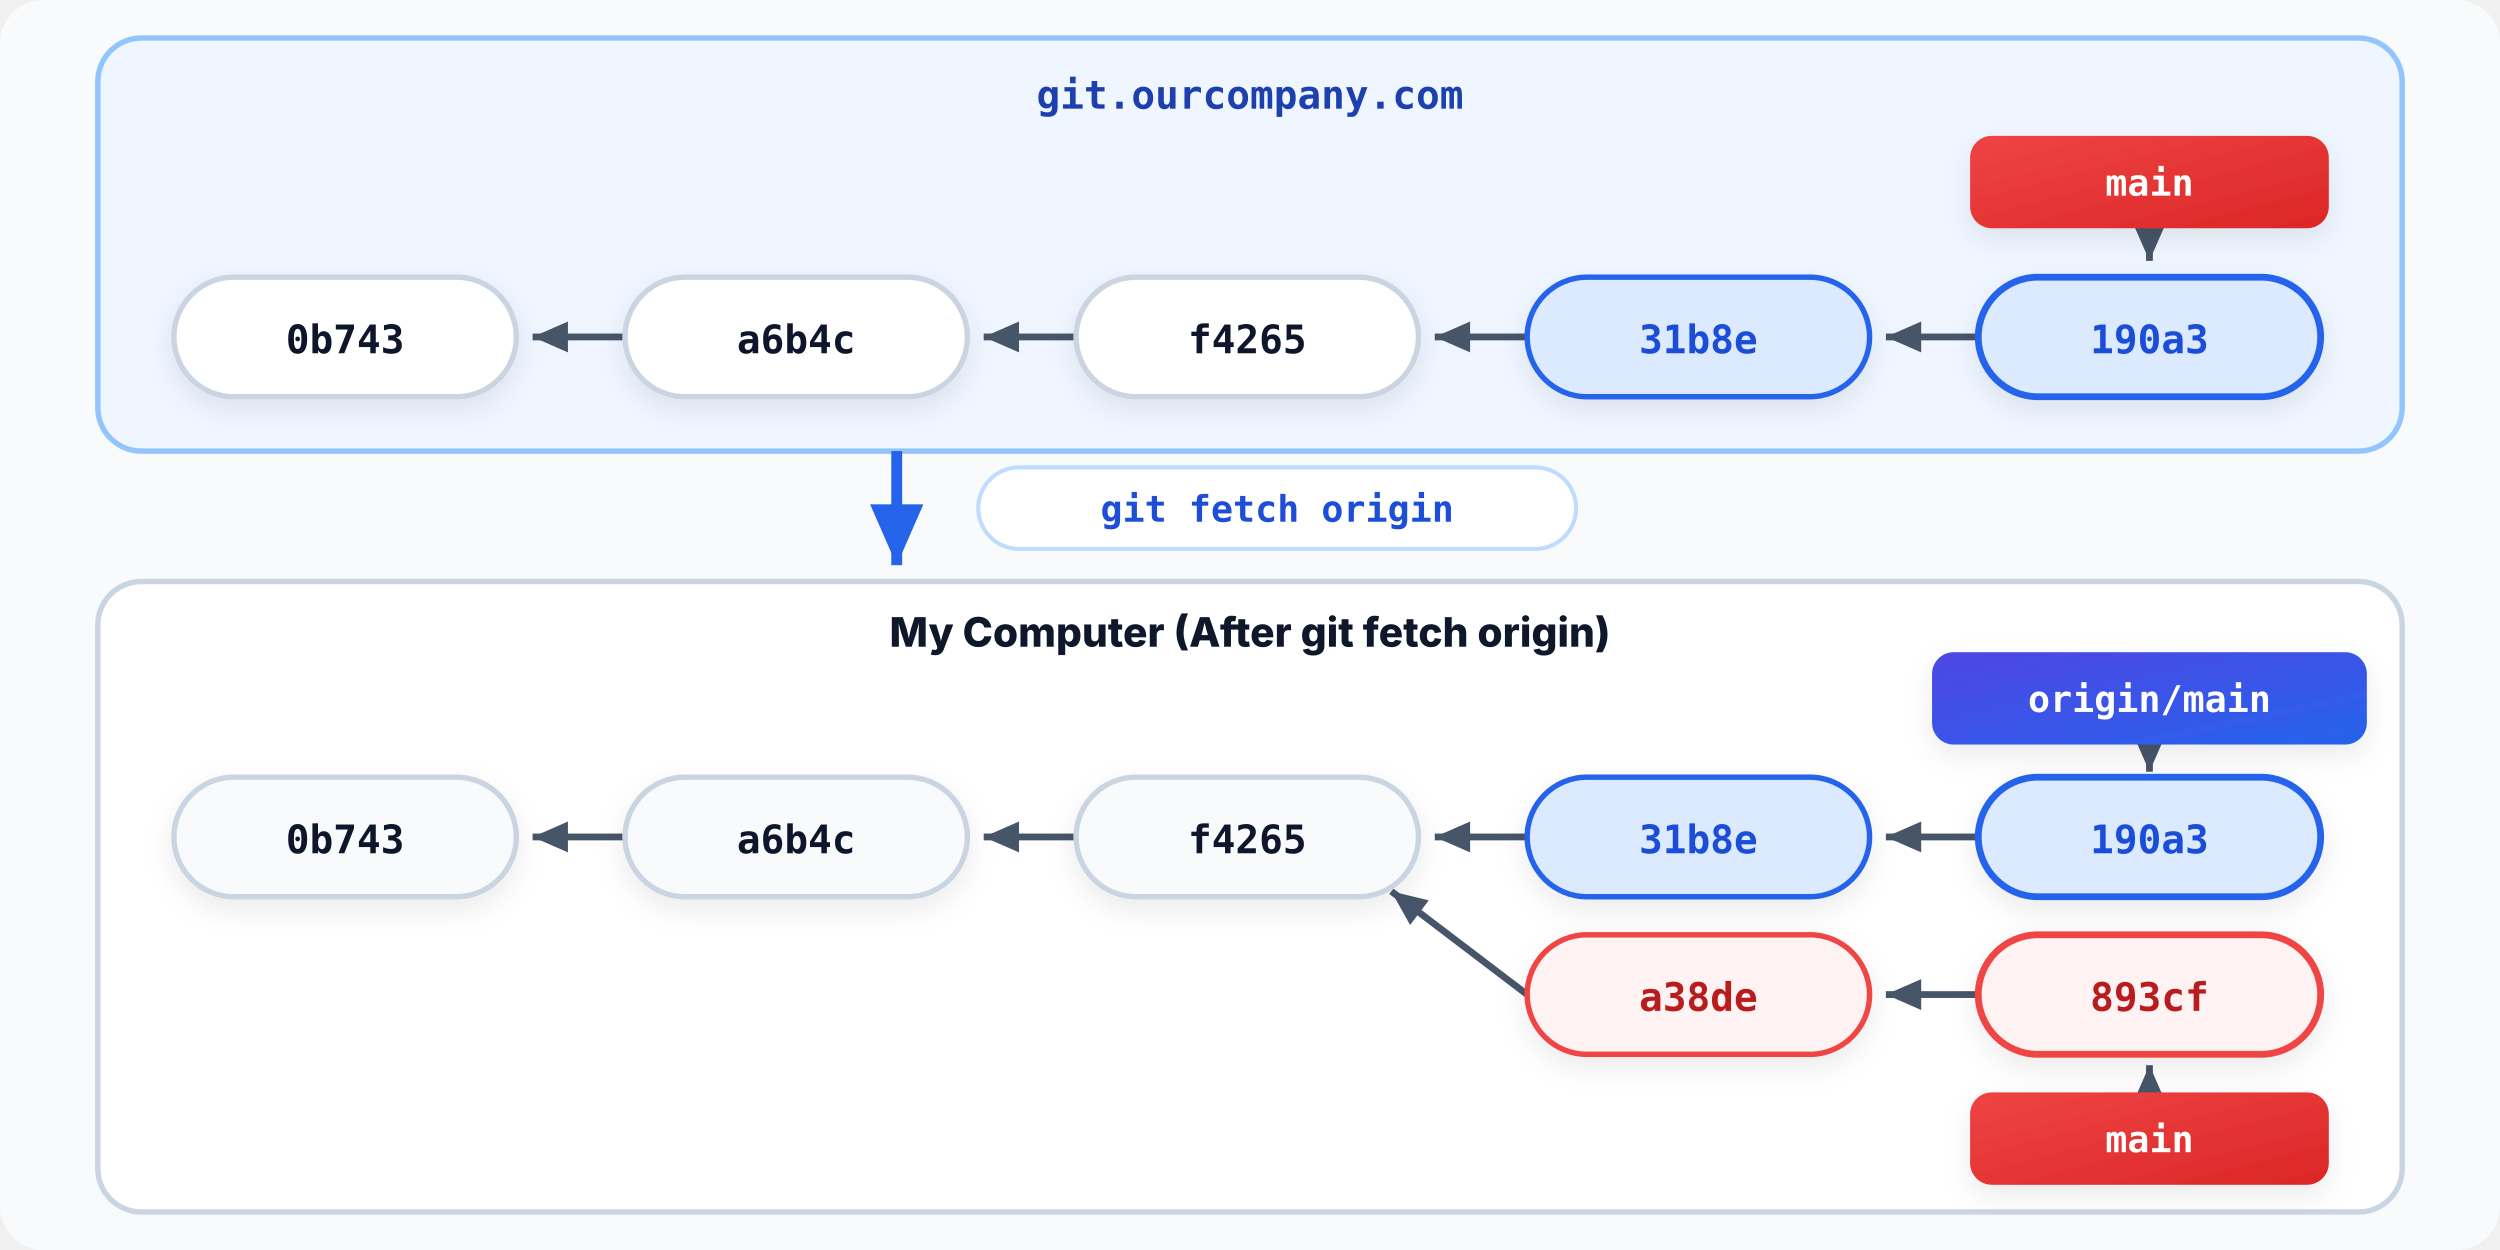
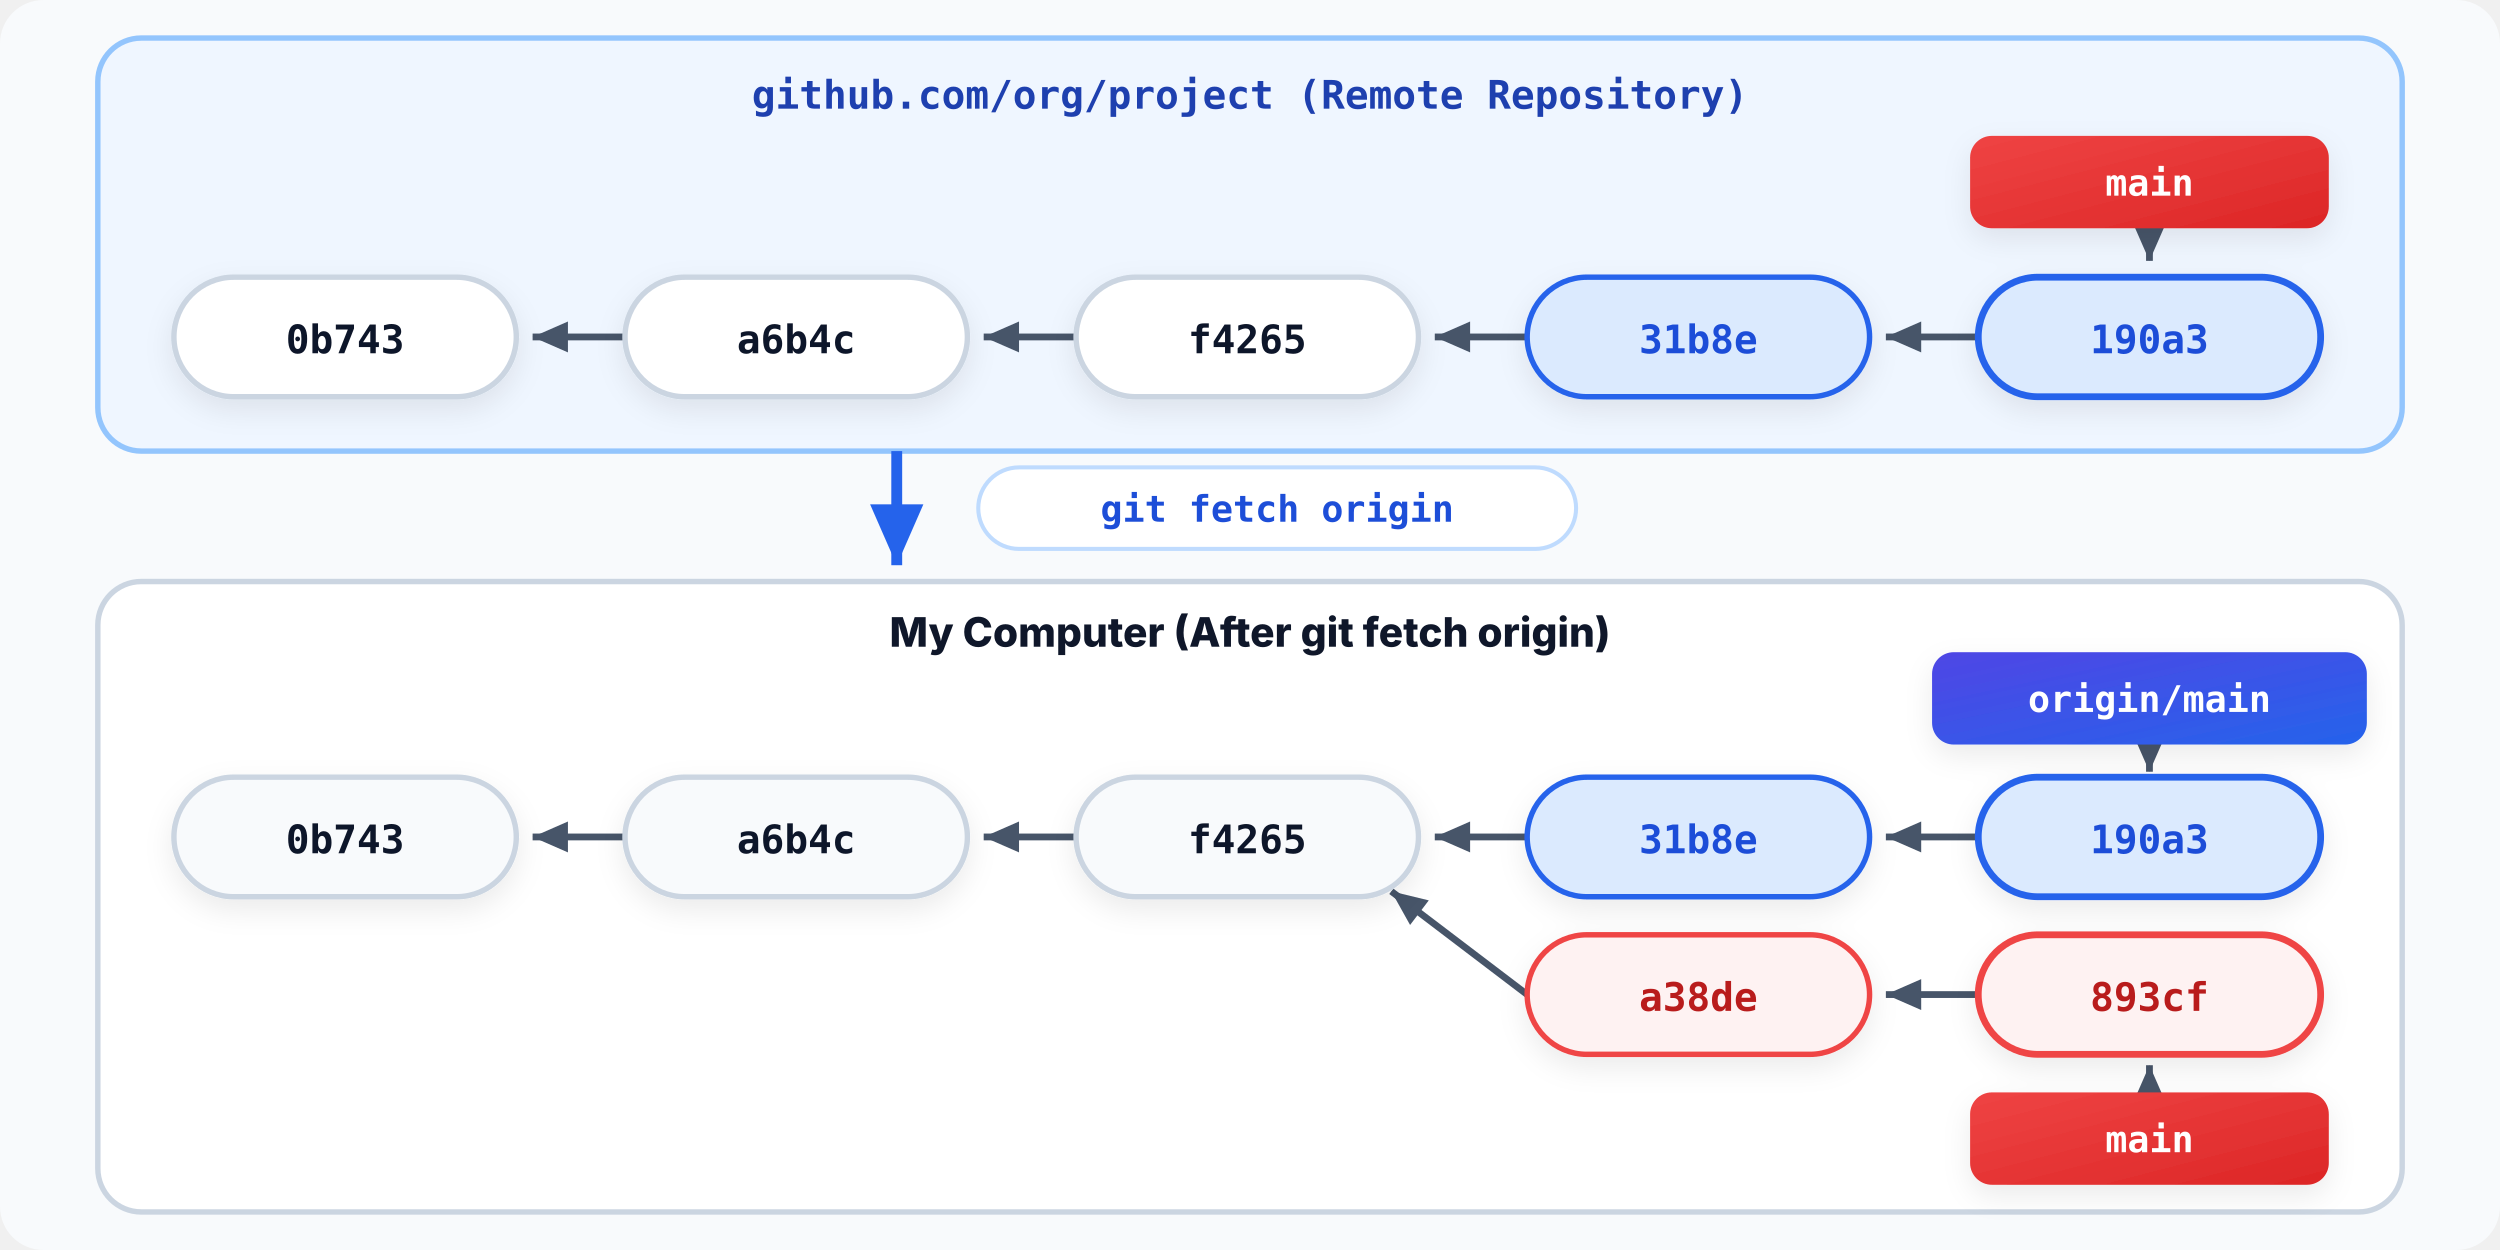
<svg xmlns="http://www.w3.org/2000/svg" viewBox="0 0 920 460" width="920" height="460" font-family="'Inter', -apple-system, BlinkMacSystemFont, 'Segoe UI', sans-serif">
  <defs>
    <linearGradient id="branchGrad" x1="0" y1="0" x2="1" y2="1">
      <stop offset="0%" stop-color="#ef4444" />
      <stop offset="100%" stop-color="#dc2626" />
    </linearGradient>
    <linearGradient id="remoteGrad" x1="0" y1="0" x2="1" y2="1">
      <stop offset="0%" stop-color="#4f46e5" />
      <stop offset="100%" stop-color="#2563eb" />
    </linearGradient>
    <marker id="arrSlate" viewBox="0 0 10 10" refX="8" refY="5" markerWidth="6.5" markerHeight="6.5" orient="auto-start-reverse">
      <path d="M 0 1.5 L 8 5 L 0 8.5 z" fill="#475569" />
    </marker>
    <marker id="arrBlue" viewBox="0 0 10 10" refX="8" refY="5" markerWidth="7" markerHeight="7" orient="auto-start-reverse">
      <path d="M 0 1.5 L 8 5 L 0 8.5 z" fill="#2563eb" />
    </marker>
    <filter id="shadow" x="-10%" y="-10%" width="120%" height="125%">
      <feDropShadow dx="0" dy="4" stdDeviation="5" flood-color="#0f172a" flood-opacity="0.08" />
    </filter>
  </defs>
  <rect width="920" height="460" rx="16" fill="#f8fafc" />
  <rect x="36" y="14" width="848" height="152" rx="16" fill="#eff6ff" stroke="#93c5fd" stroke-width="2" />
-   <text x="460" y="40" text-anchor="middle" font-size="14.5" font-family="'JetBrains Mono', monospace" font-weight="800" fill="#1e40af">git.ourcompany.com</text>
+   <text x="460" y="40" text-anchor="middle" font-size="14.5" font-family="'JetBrains Mono', monospace" font-weight="800" fill="#1e40af">github.com/org/project (Remote Repository)</text>
  <line x1="230" y1="124" x2="196" y2="124" stroke="#475569" stroke-width="2.5" marker-end="url(#arrSlate)" />
  <line x1="396" y1="124" x2="362" y2="124" stroke="#475569" stroke-width="2.5" marker-end="url(#arrSlate)" />
  <line x1="562" y1="124" x2="528" y2="124" stroke="#475569" stroke-width="2.5" marker-end="url(#arrSlate)" />
  <line x1="728" y1="124" x2="694" y2="124" stroke="#475569" stroke-width="2.5" marker-end="url(#arrSlate)" />
  <line x1="791" y1="84" x2="791" y2="96" stroke="#475569" stroke-width="2.5" marker-end="url(#arrSlate)" />
  <g filter="url(#shadow)">
    <rect x="725" y="50" width="132" height="34" rx="8" fill="url(#branchGrad)" />
    <text x="791" y="72" text-anchor="middle" font-size="13.5" font-family="'JetBrains Mono', monospace" font-weight="700" fill="#ffffff">main</text>
    <rect x="64" y="102" width="126" height="44" rx="22" fill="#ffffff" stroke="#cbd5e1" stroke-width="2" />
    <text x="127" y="130" text-anchor="middle" font-size="14.5" font-family="'JetBrains Mono', monospace" font-weight="700" fill="#0f172a">0b743</text>
    <rect x="230" y="102" width="126" height="44" rx="22" fill="#ffffff" stroke="#cbd5e1" stroke-width="2" />
    <text x="293" y="130" text-anchor="middle" font-size="14.5" font-family="'JetBrains Mono', monospace" font-weight="700" fill="#0f172a">a6b4c</text>
    <rect x="396" y="102" width="126" height="44" rx="22" fill="#ffffff" stroke="#cbd5e1" stroke-width="2" />
    <text x="459" y="130" text-anchor="middle" font-size="14.5" font-family="'JetBrains Mono', monospace" font-weight="700" fill="#0f172a">f4265</text>
    <rect x="562" y="102" width="126" height="44" rx="22" fill="#dbeafe" stroke="#2563eb" stroke-width="2" />
    <text x="625" y="130" text-anchor="middle" font-size="14.5" font-family="'JetBrains Mono', monospace" font-weight="800" fill="#1d4ed8">31b8e</text>
    <rect x="728" y="102" width="126" height="44" rx="22" fill="#dbeafe" stroke="#2563eb" stroke-width="2.5" />
    <text x="791" y="130" text-anchor="middle" font-size="14.5" font-family="'JetBrains Mono', monospace" font-weight="800" fill="#1d4ed8">190a3</text>
  </g>
  <line x1="330" y1="166" x2="330" y2="208" stroke="#2563eb" stroke-width="4" marker-end="url(#arrBlue)" />
  <rect x="360" y="172" width="220" height="30" rx="15" fill="#ffffff" stroke="#bfdbfe" stroke-width="1.5" />
  <text x="470" y="192" text-anchor="middle" font-size="13.5" font-family="'JetBrains Mono', monospace" font-weight="700" fill="#1d4ed8">git fetch origin</text>
  <rect x="36" y="214" width="848" height="232" rx="16" fill="#ffffff" stroke="#cbd5e1" stroke-width="2" />
  <text x="460" y="238" text-anchor="middle" font-size="15" font-weight="800" fill="#0f172a">My Computer (After git fetch origin)</text>
  <line x1="230" y1="308" x2="196" y2="308" stroke="#475569" stroke-width="2.5" marker-end="url(#arrSlate)" />
  <line x1="396" y1="308" x2="362" y2="308" stroke="#475569" stroke-width="2.5" marker-end="url(#arrSlate)" />
  <line x1="562" y1="308" x2="528" y2="308" stroke="#475569" stroke-width="2.5" marker-end="url(#arrSlate)" />
  <line x1="728" y1="308" x2="694" y2="308" stroke="#475569" stroke-width="2.5" marker-end="url(#arrSlate)" />
  <line x1="791" y1="274" x2="791" y2="284" stroke="#475569" stroke-width="2.5" marker-end="url(#arrSlate)" />
  <line x1="562" y1="366" x2="512" y2="328" stroke="#475569" stroke-width="2.5" marker-end="url(#arrSlate)" />
  <line x1="728" y1="366" x2="694" y2="366" stroke="#475569" stroke-width="2.5" marker-end="url(#arrSlate)" />
  <line x1="791" y1="402" x2="791" y2="392" stroke="#475569" stroke-width="2.5" marker-end="url(#arrSlate)" />
  <g filter="url(#shadow)">
    <rect x="711" y="240" width="160" height="34" rx="8" fill="url(#remoteGrad)" />
    <text x="791" y="262" text-anchor="middle" font-size="13.5" font-family="'JetBrains Mono', monospace" font-weight="700" fill="#ffffff">origin/main</text>
    <rect x="64" y="286" width="126" height="44" rx="22" fill="#f8fafc" stroke="#cbd5e1" stroke-width="2" />
    <text x="127" y="314" text-anchor="middle" font-size="14.5" font-family="'JetBrains Mono', monospace" font-weight="700" fill="#0f172a">0b743</text>
    <rect x="230" y="286" width="126" height="44" rx="22" fill="#f8fafc" stroke="#cbd5e1" stroke-width="2" />
    <text x="293" y="314" text-anchor="middle" font-size="14.5" font-family="'JetBrains Mono', monospace" font-weight="700" fill="#0f172a">a6b4c</text>
    <rect x="396" y="286" width="126" height="44" rx="22" fill="#f8fafc" stroke="#cbd5e1" stroke-width="2" />
    <text x="459" y="314" text-anchor="middle" font-size="14.5" font-family="'JetBrains Mono', monospace" font-weight="700" fill="#0f172a">f4265</text>
    <rect x="562" y="286" width="126" height="44" rx="22" fill="#dbeafe" stroke="#2563eb" stroke-width="2" />
    <text x="625" y="314" text-anchor="middle" font-size="14.5" font-family="'JetBrains Mono', monospace" font-weight="800" fill="#1d4ed8">31b8e</text>
    <rect x="728" y="286" width="126" height="44" rx="22" fill="#dbeafe" stroke="#2563eb" stroke-width="2.5" />
    <text x="791" y="314" text-anchor="middle" font-size="14.5" font-family="'JetBrains Mono', monospace" font-weight="800" fill="#1d4ed8">190a3</text>
    <rect x="562" y="344" width="126" height="44" rx="22" fill="#fef2f2" stroke="#ef4444" stroke-width="2" />
    <text x="625" y="372" text-anchor="middle" font-size="14.5" font-family="'JetBrains Mono', monospace" font-weight="800" fill="#b91c1c">a38de</text>
    <rect x="728" y="344" width="126" height="44" rx="22" fill="#fef2f2" stroke="#ef4444" stroke-width="2.5" />
    <text x="791" y="372" text-anchor="middle" font-size="14.5" font-family="'JetBrains Mono', monospace" font-weight="800" fill="#b91c1c">893cf</text>
    <rect x="725" y="402" width="132" height="34" rx="8" fill="url(#branchGrad)" />
    <text x="791" y="424" text-anchor="middle" font-size="13.5" font-family="'JetBrains Mono', monospace" font-weight="700" fill="#ffffff">main</text>
  </g>
</svg>
